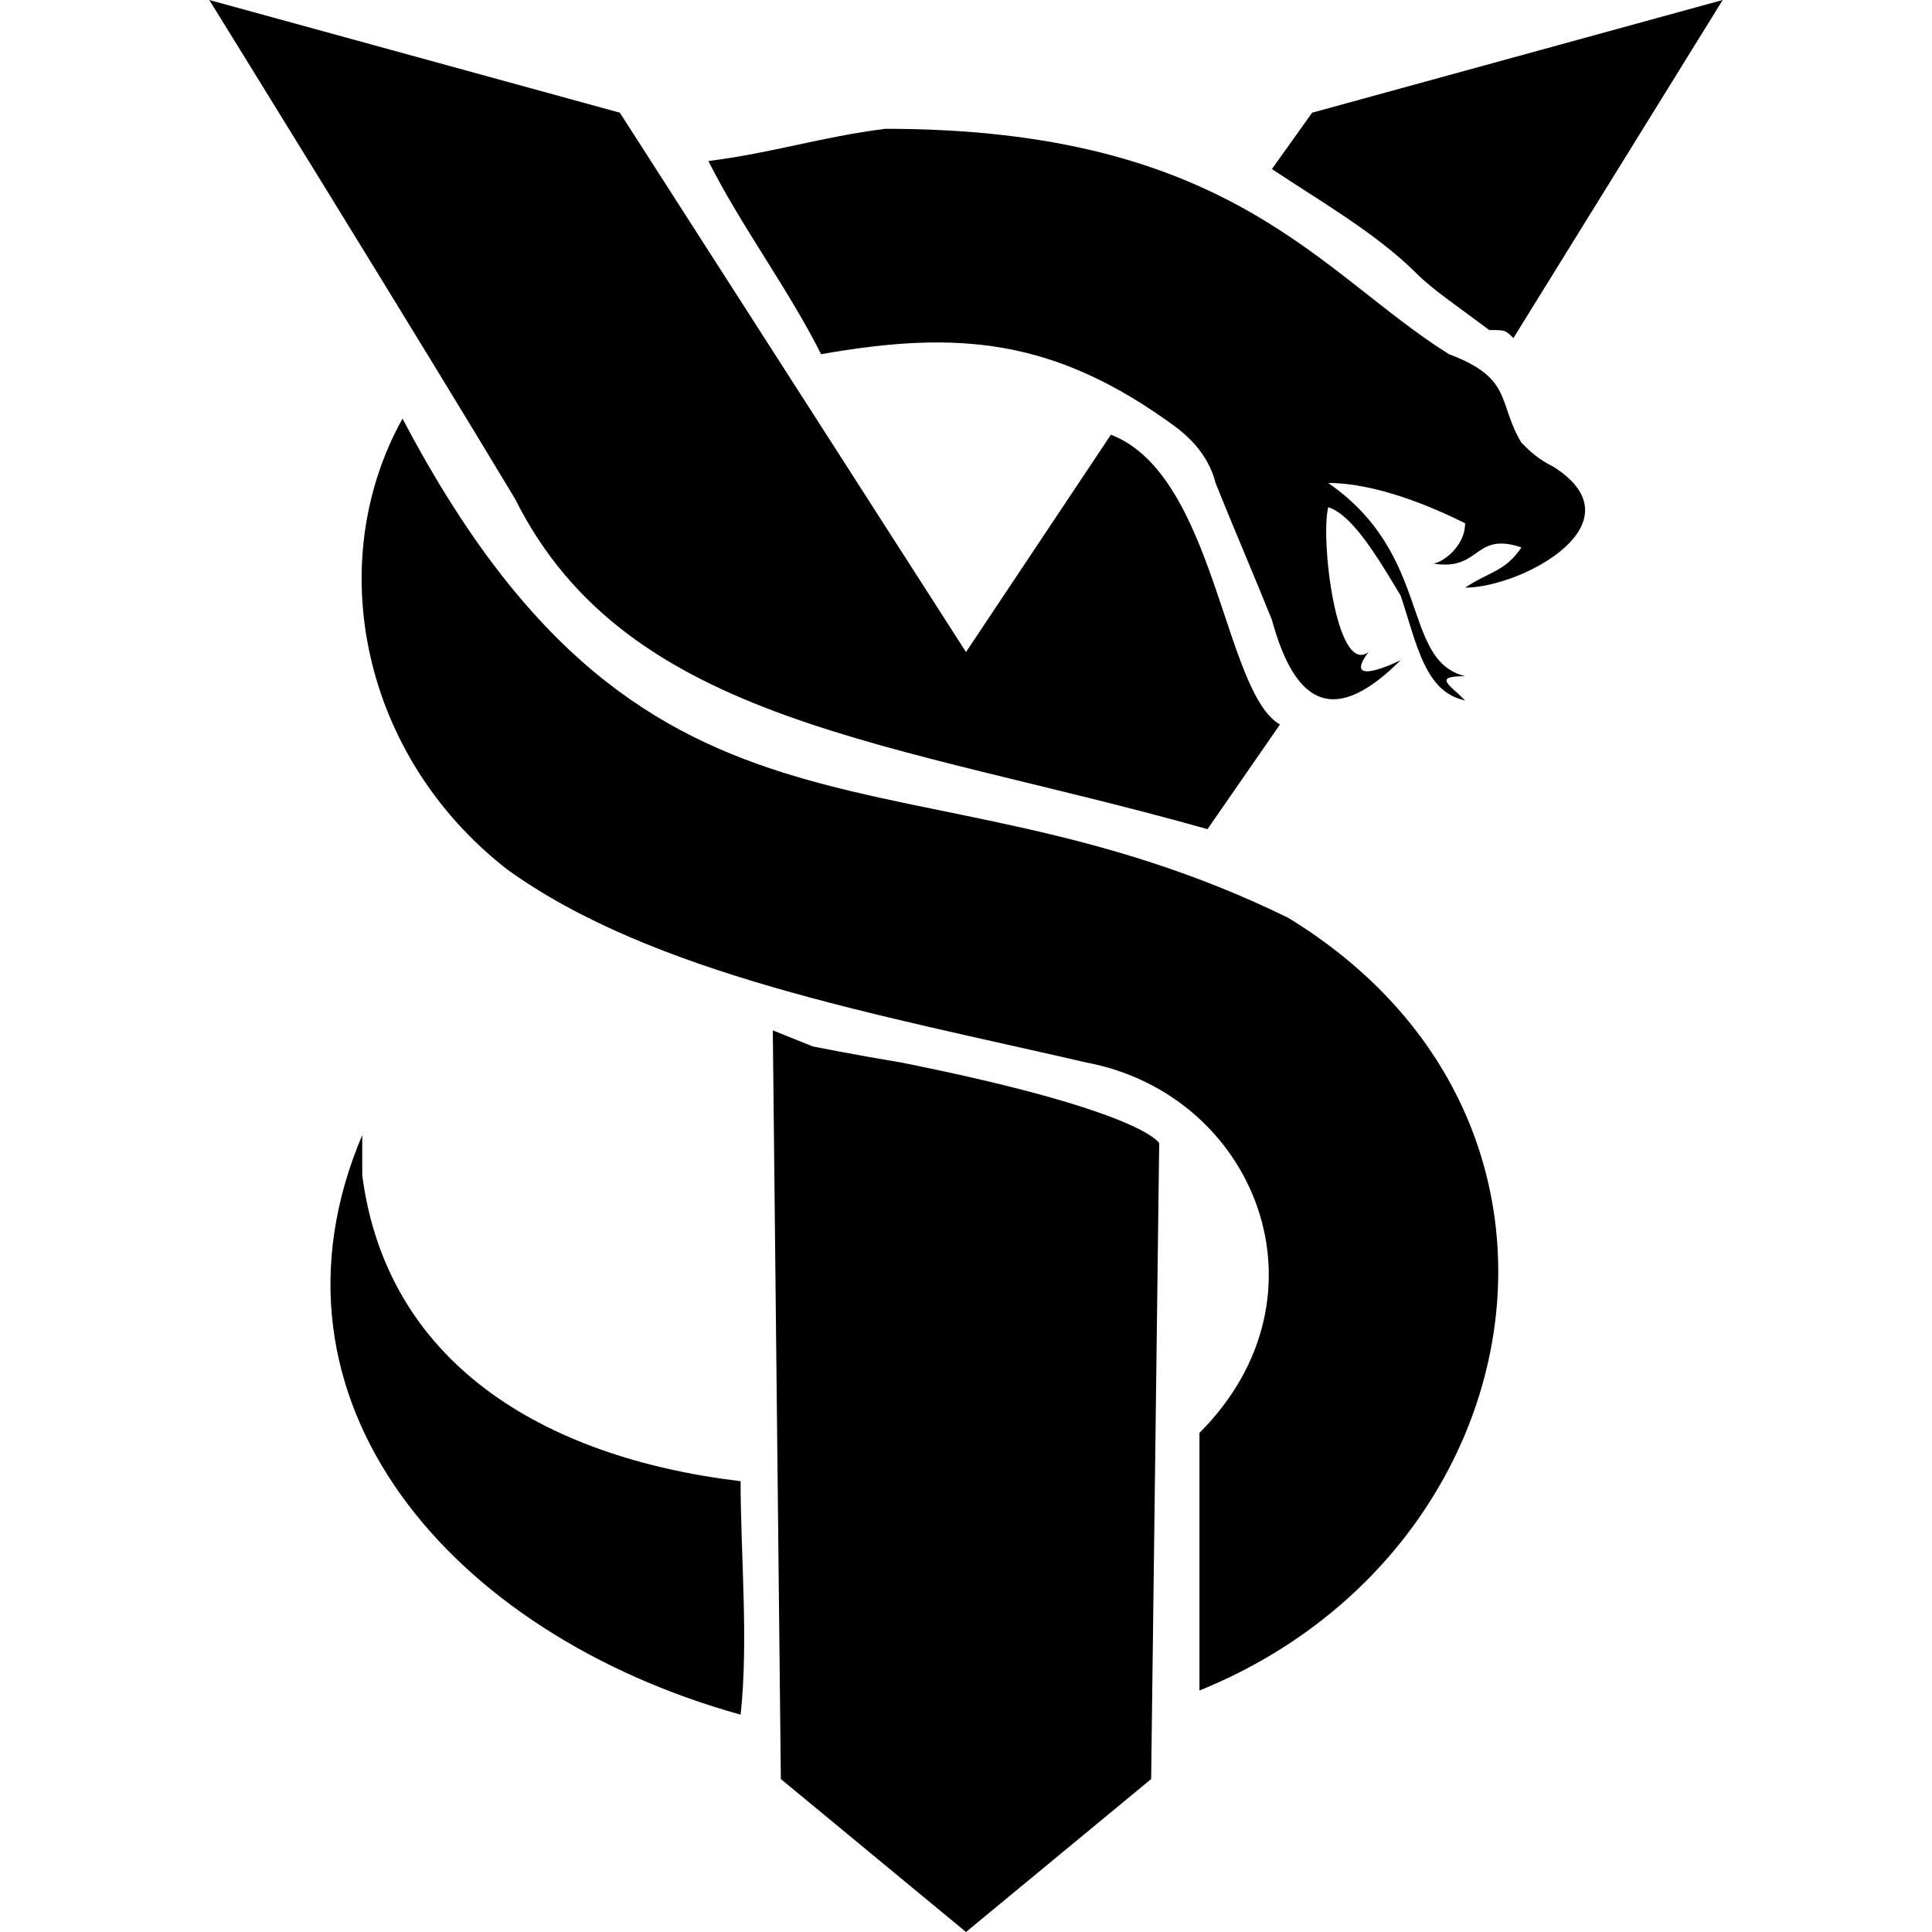
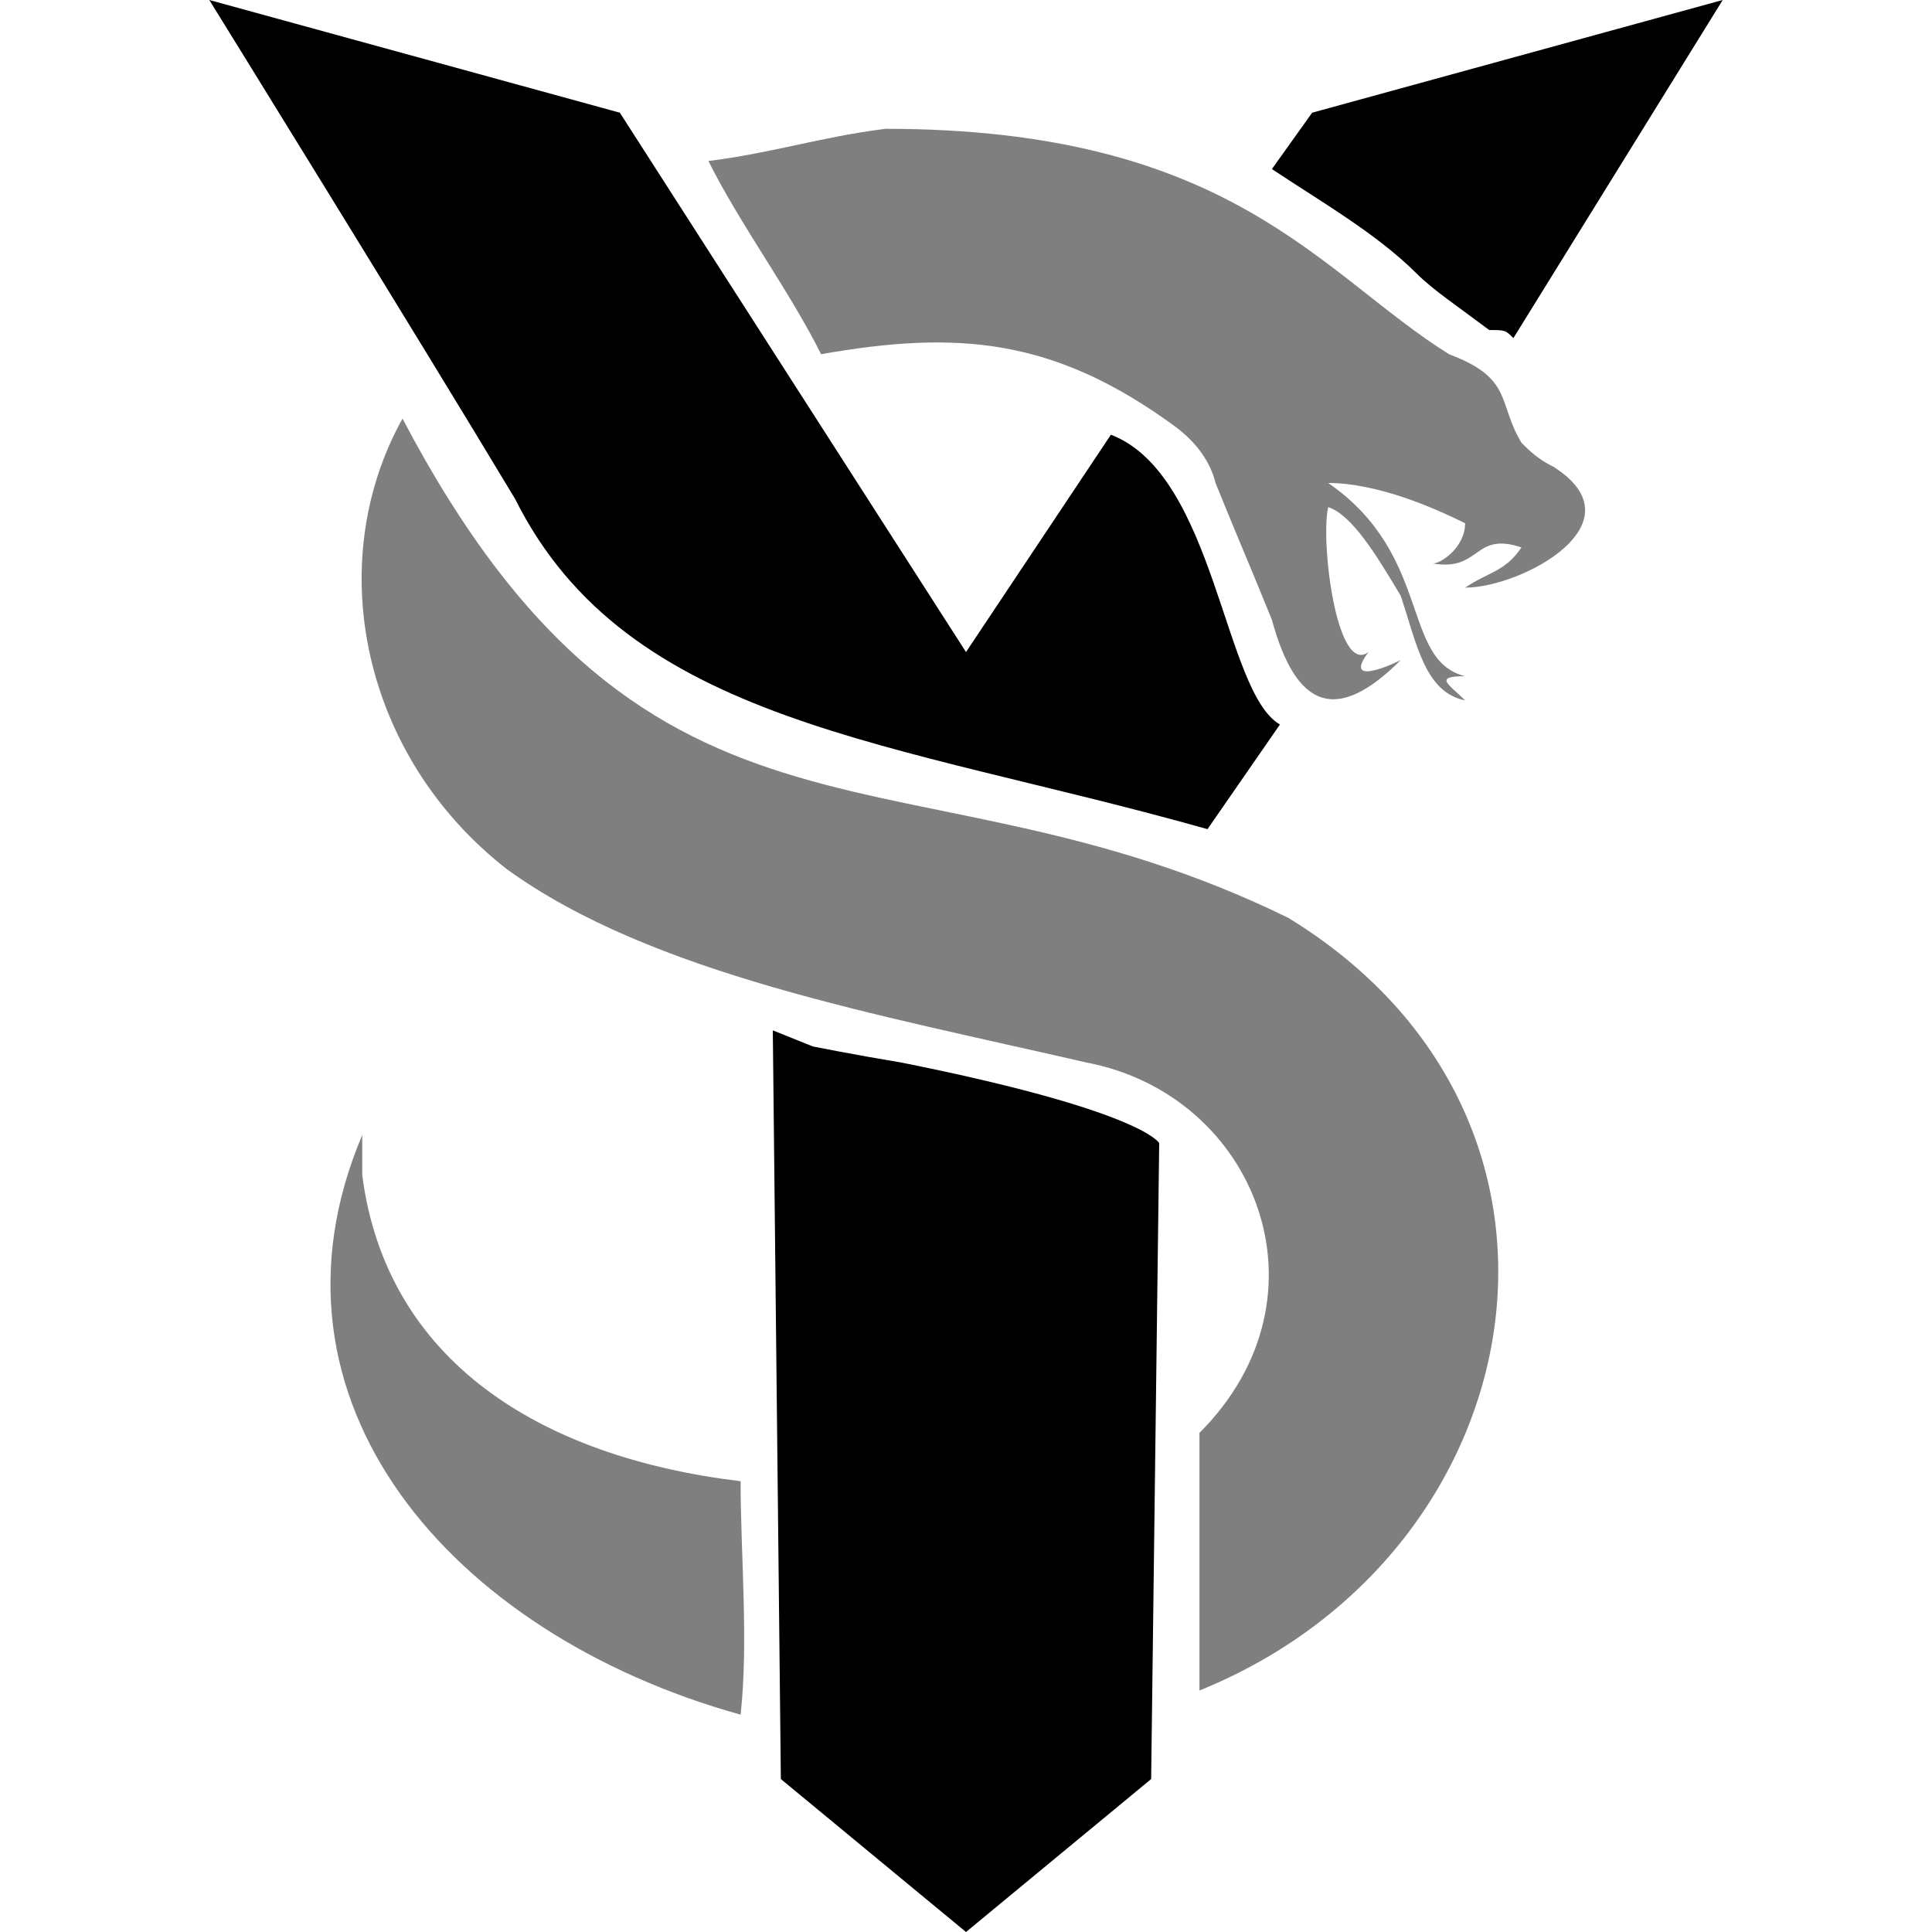
<svg xmlns="http://www.w3.org/2000/svg" version="1.2" viewBox="0 0 24 24" width="24" height="24">
  <style>
- 		.s0 { fill: #000000 } 
+ 		.s0 { opacity: .5;fill: #000000 } 
+ 		.s1 { fill: #000000 } 
	</style>
-   <path id="path" class="s0" d="m11 1.6c4.3 0 5.4 1.8 7 2.8 0.8 0.3 0.6 0.6 0.9 1.1 0.1 0.1 0.2 0.2 0.4 0.3 1.1 0.7-0.4 1.5-1.1 1.5 0.3-0.2 0.5-0.2 0.7-0.5-0.6-0.2-0.5 0.3-1.1 0.2 0.1 0 0.4-0.2 0.4-0.5-0.4-0.2-1.1-0.5-1.7-0.5q0 0 0 0c1.3 0.9 0.9 2.2 1.7 2.4-0.4 0-0.2 0.1 0 0.3-0.5-0.1-0.6-0.7-0.8-1.3-0.3-0.5-0.6-1-0.9-1.1-0.1 0.4 0.1 2.1 0.5 1.8-0.3 0.4 0.2 0.2 0.4 0.1-0.8 0.8-1.3 0.6-1.6-0.5-0.2-0.5-0.5-1.2-0.7-1.7q-0.1-0.4-0.5-0.7c-1.5-1.1-2.7-1.2-4.4-0.9-0.4-0.8-1-1.6-1.4-2.4 0.8-0.1 1.4-0.3 2.2-0.4z" />
-   <path id="Layer" class="s0" d="m5 5.2c3.1 5.9 6.3 3.9 11 6.2 4.1 2.5 3.1 7.9-1.1 9.6v-3.2c1.7-1.7 0.7-4.2-1.4-4.6-2.6-0.6-5.4-1.1-7.2-2.4-1.8-1.4-2.3-3.8-1.3-5.6z" />
-   <path id="Layer" class="s0" d="m9.2 18.4c0 0.9 0.1 2 0 2.9-3.6-1-6.1-3.9-4.7-7.2v0.5c0.3 2.3 2.2 3.5 4.7 3.8z" />
-   <path id="Layer" class="s0" d="m2.6 0l5.1 1.4 4.3 6.7 1.8-2.7c1.3 0.5 1.4 3.2 2.1 3.6l-0.9 1.3c-3.9-1.1-7.2-1.3-8.6-4.1-1.2-2-3.8-6.2-3.8-6.2z" />
-   <path id="Layer" class="s0" d="m15.8 2.1c0.6 0.4 1.3 0.8 1.8 1.3 0.2 0.2 0.5 0.4 0.9 0.7 0.2 0 0.2 0 0.3 0.1l2.6-4.2-5.1 1.4z" />
-   <path id="Layer" class="s0" d="m12 24l2.3-1.9 0.1-7.9c0 0-0.2-0.4-3.2-1-0.6-0.1-1.1-0.2-1.1-0.2l-0.5-0.2 0.1 9.3z" />
+   <path id="path" class="s0" d="m11 1.6c4.3 0 5.4 1.8 7 2.8 0.8 0.3 0.6 0.6 0.9 1.1 0.1 0.1 0.2 0.2 0.4 0.3 1.1 0.7-0.4 1.5-1.1 1.5 0.3-0.2 0.5-0.2 0.7-0.5-0.6-0.2-0.5 0.3-1.1 0.2 0.1 0 0.4-0.2 0.4-0.5-0.4-0.2-1.1-0.5-1.7-0.5 1.3 0.9 0.9 2.2 1.7 2.4-0.4 0-0.2 0.1 0 0.3-0.5-0.1-0.6-0.7-0.8-1.3-0.3-0.5-0.6-1-0.9-1.1-0.1 0.4 0.1 2.1 0.5 1.8-0.3 0.4 0.2 0.2 0.4 0.1-0.8 0.8-1.3 0.6-1.6-0.5-0.2-0.5-0.5-1.2-0.7-1.7q-0.1-0.4-0.5-0.7c-1.5-1.1-2.7-1.2-4.4-0.9-0.4-0.8-1-1.6-1.4-2.4 0.8-0.1 1.4-0.3 2.2-0.4z" />
+   <path class="s0" d="m5 5.2c3.1 5.9 6.3 3.9 11 6.2 4.1 2.5 3.1 7.9-1.1 9.6v-3.2c1.7-1.7 0.7-4.2-1.4-4.6-2.6-0.6-5.4-1.1-7.2-2.4-1.8-1.4-2.3-3.8-1.3-5.6z" />
+   <path class="s0" d="m9.2 18.4c0 0.9 0.1 2 0 2.9-3.6-1-6.1-3.9-4.7-7.2v0.5c0.3 2.3 2.2 3.5 4.7 3.8z" />
+   <path class="s1" d="m2.6 0l5.1 1.4 4.3 6.7 1.8-2.7c1.3 0.5 1.4 3.2 2.1 3.6l-0.9 1.3c-3.9-1.1-7.2-1.3-8.6-4.1-1.2-2-3.8-6.2-3.8-6.2z" />
+   <path class="s1" d="m15.8 2.1c0.6 0.4 1.3 0.8 1.8 1.3 0.2 0.2 0.5 0.4 0.9 0.7 0.2 0 0.2 0 0.3 0.1l2.6-4.2-5.1 1.4z" />
+   <path class="s1" d="m12 24l2.3-1.9 0.1-7.9c0 0-0.2-0.4-3.2-1-0.6-0.1-1.1-0.2-1.1-0.2l-0.5-0.2 0.1 9.3z" />
</svg>
